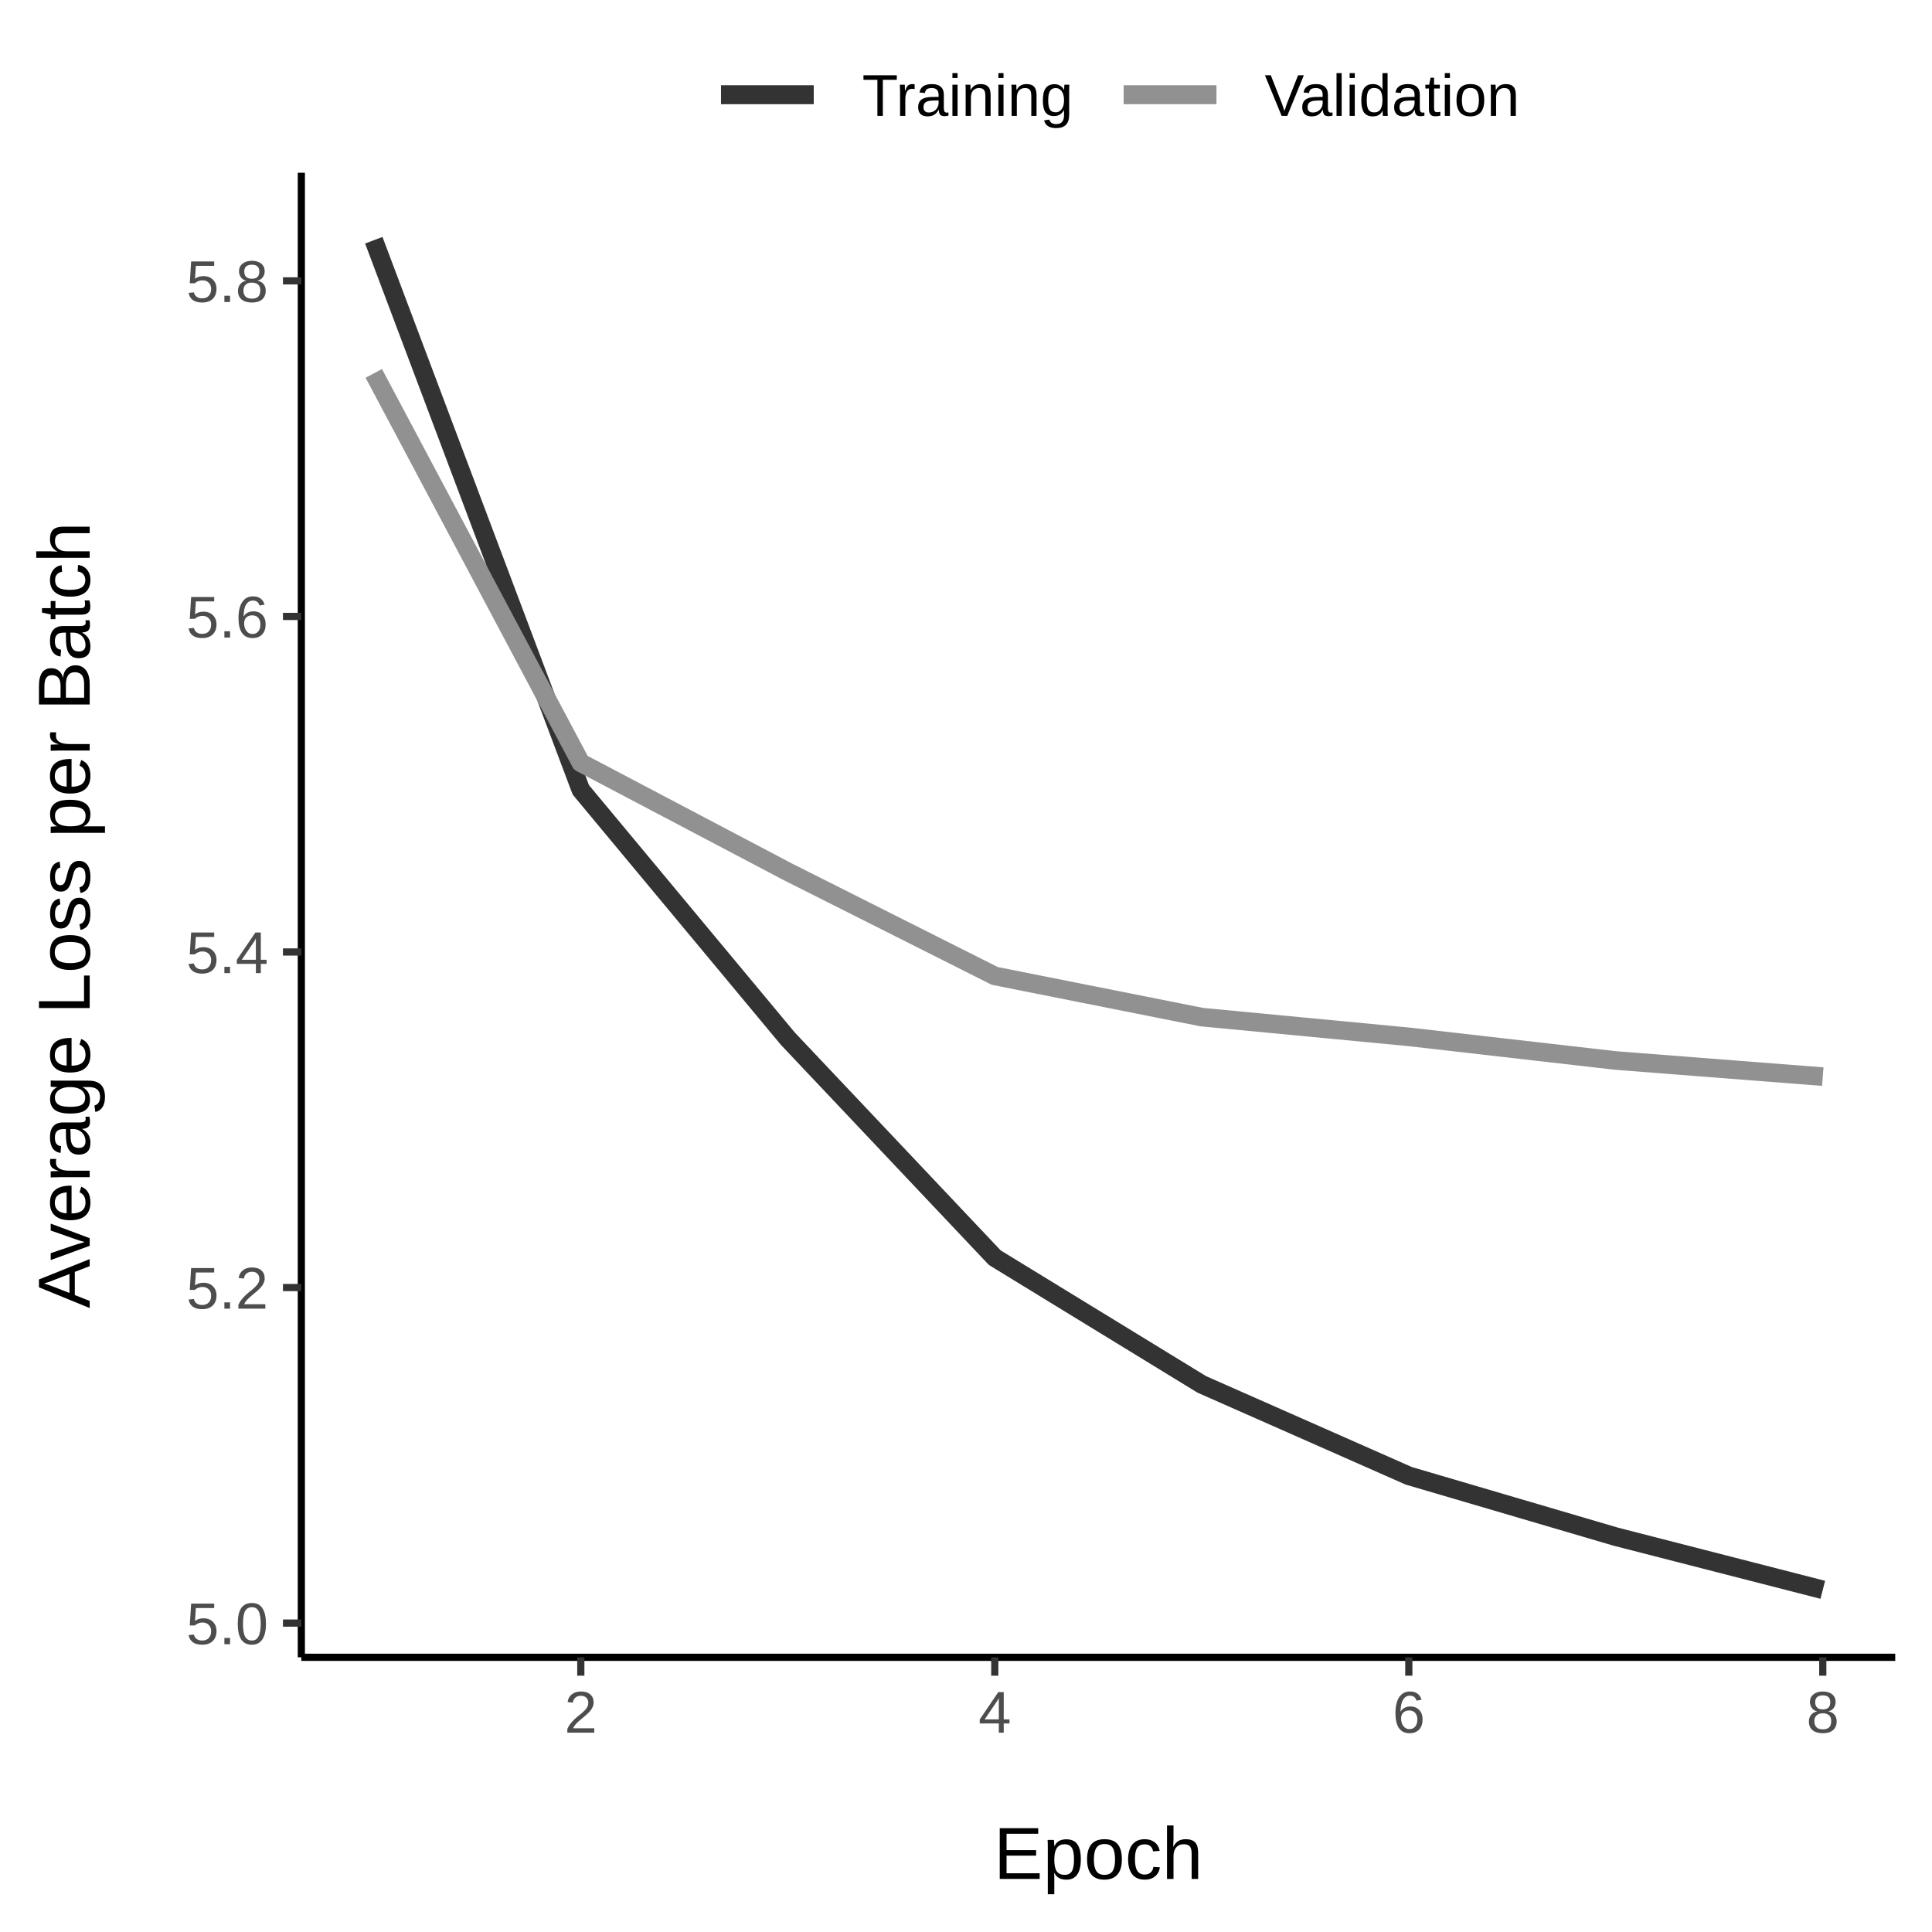
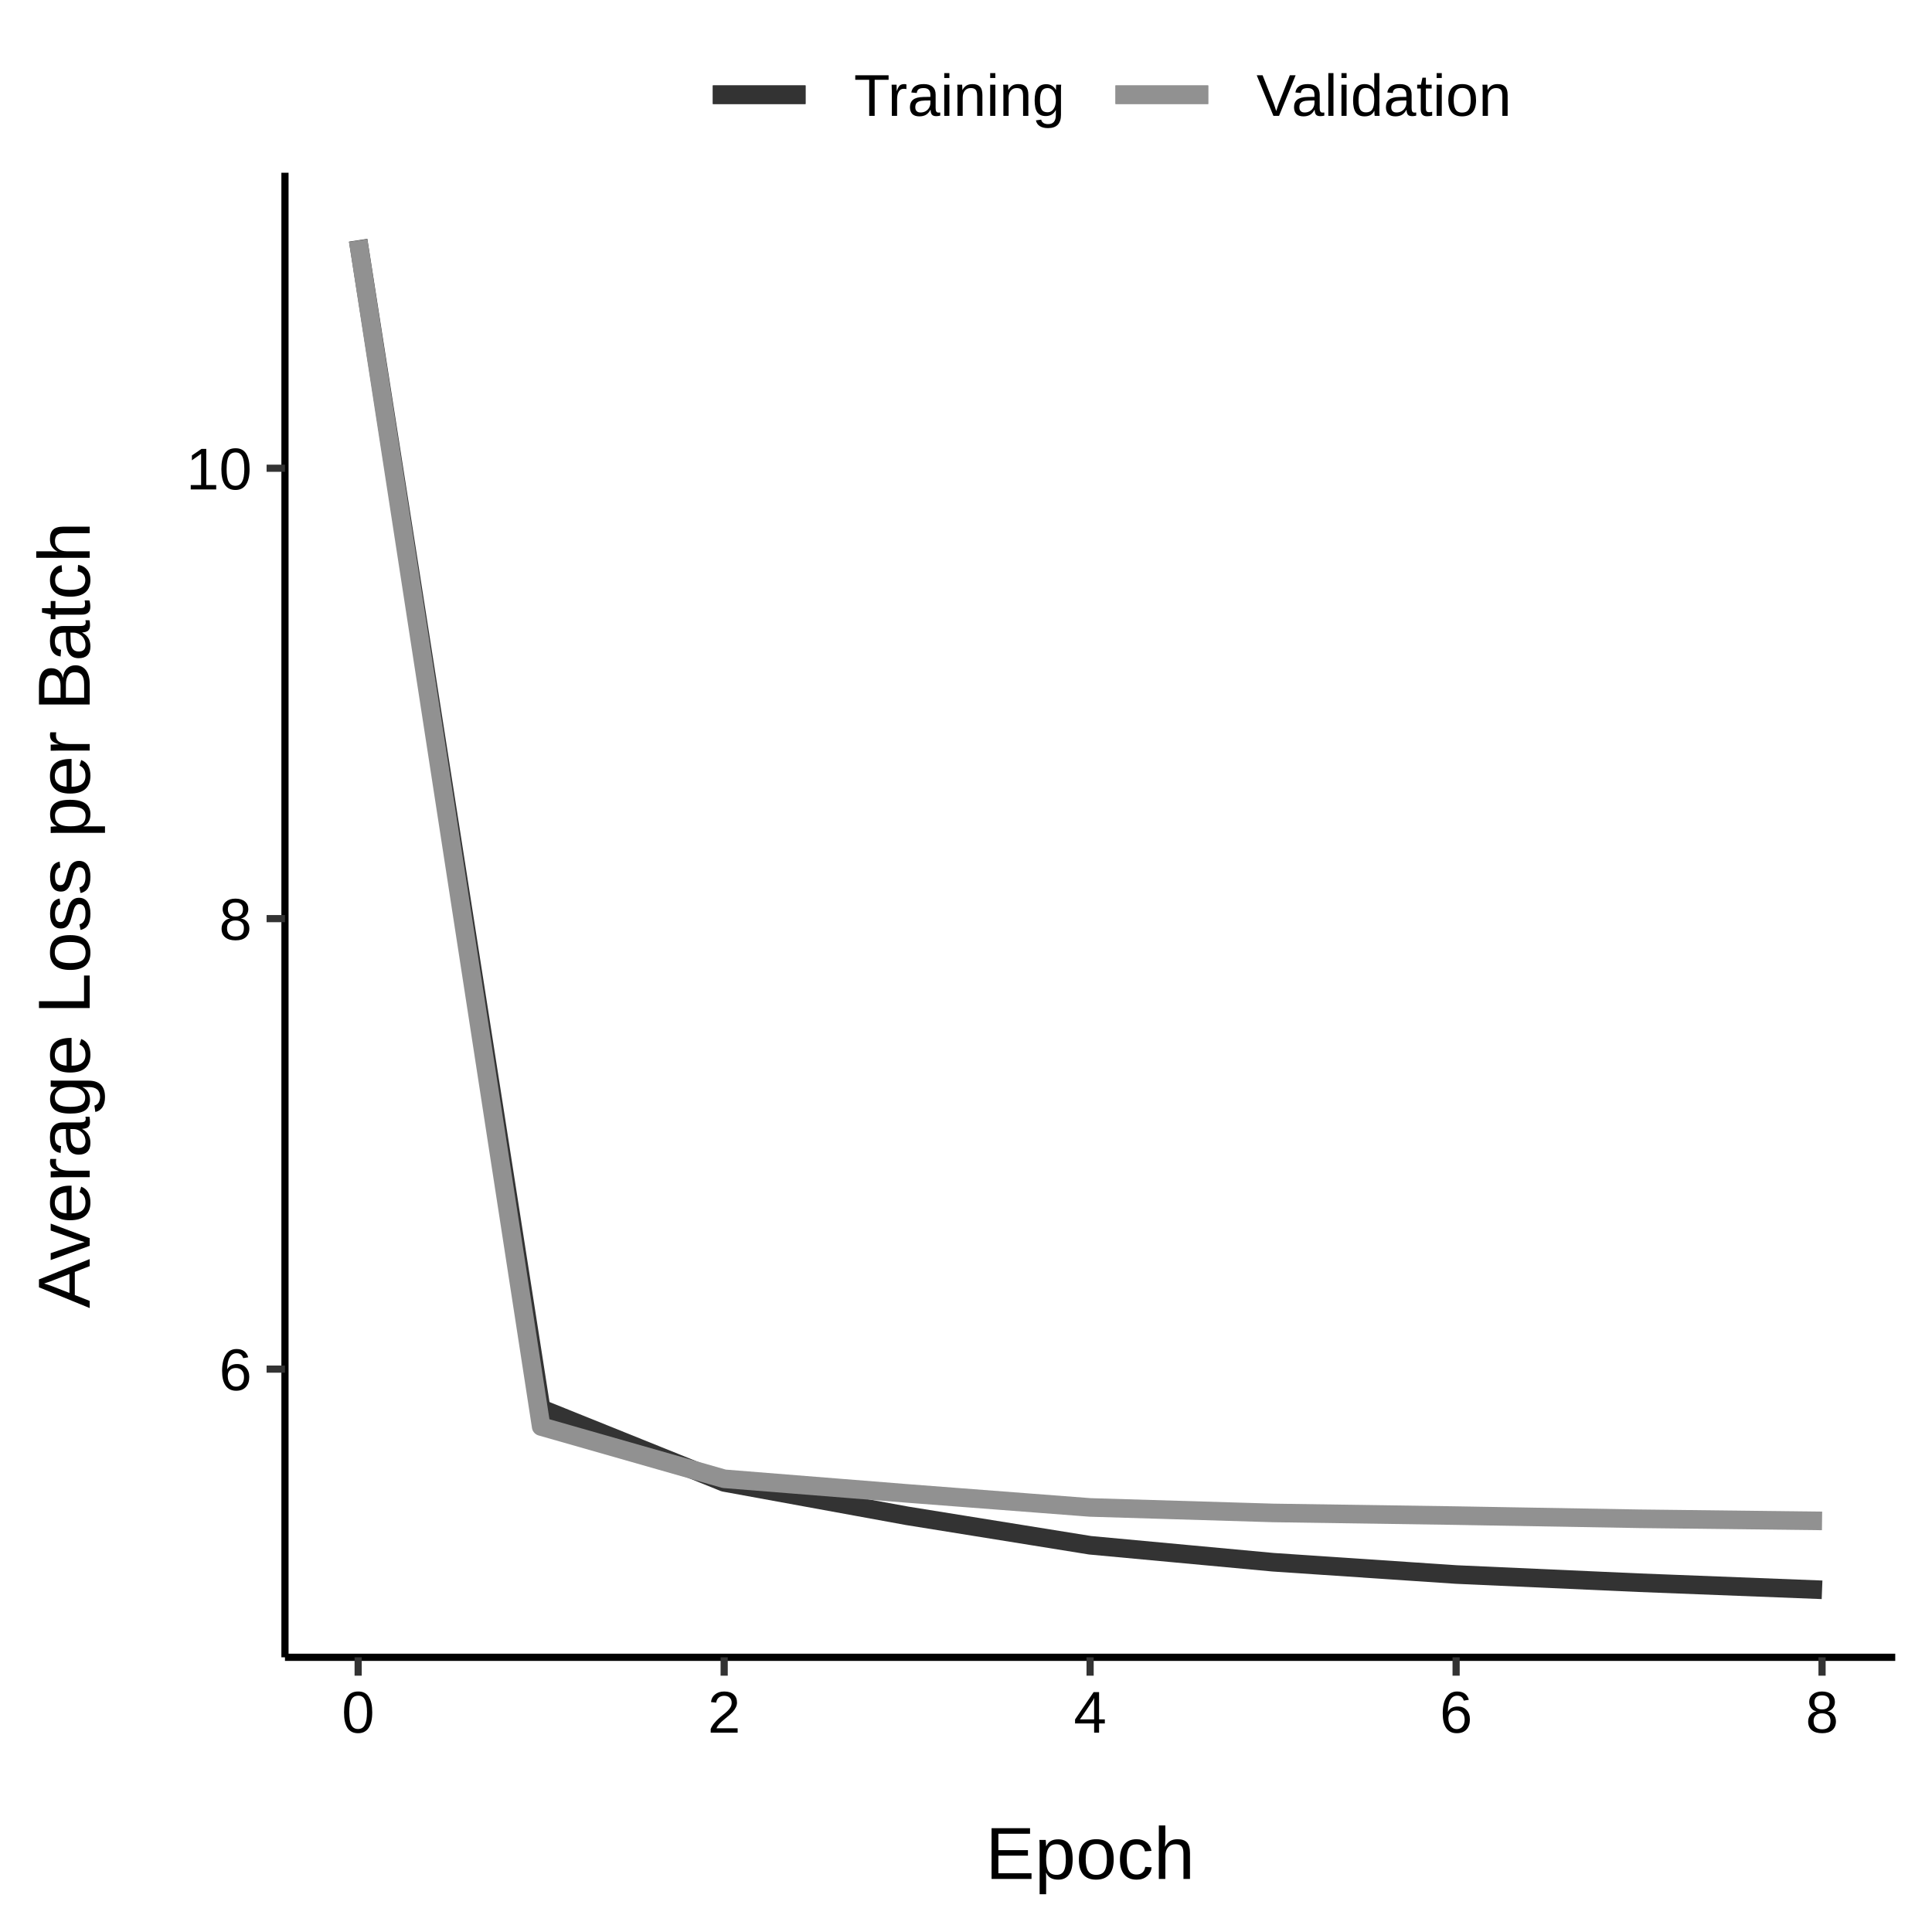
<svg xmlns="http://www.w3.org/2000/svg" class="svglite" width="288.00pt" height="288.00pt" viewBox="0 0 288.00 288.00">
  <defs>
    <style type="text/css">
    .svglite line, .svglite polyline, .svglite polygon, .svglite path, .svglite rect, .svglite circle {
      fill: none;
      stroke: #000000;
      stroke-linecap: round;
      stroke-linejoin: round;
      stroke-miterlimit: 10.00;
    }
    .svglite text {
      white-space: pre;
    }
  </style>
  </defs>
  <rect width="100%" height="100%" style="stroke: none; fill: #FFFFFF;" />
  <defs>
    <clipPath id="cpMC4wMHwyODguMDB8MC4wMHwyODguMDA=">
      <rect x="0.00" y="0.00" width="288.00" height="288.00" />
    </clipPath>
  </defs>
  <g clip-path="url(#cpMC4wMHwyODguMDB8MC4wMHwyODguMDA=)">
-     <rect x="0" y="0.00" width="288.00" height="288.00" style="stroke-width: 1.07; stroke: #FFFFFF; fill: #FFFFFF;" />
+     <rect x="0.00" y="0.00" width="288.00" height="288.00" style="stroke-width: 1.07; stroke: #FFFFFF; fill: #FFFFFF;" />
  </g>
  <defs>
-     <clipPath id="cpNDQuOTJ8MjgyLjUyfDI1Ljc1fDI0Ny4wNQ==">
-       <rect x="44.92" y="25.75" width="237.60" height="221.30" />
+     <clipPath id="cpNDIuNDh8MjgyLjUyfDI1Ljc1fDI0Ny4wNQ==">
+       <rect x="42.48" y="25.75" width="240.04" height="221.30" />
    </clipPath>
  </defs>
-   <g clip-path="url(#cpNDQuOTJ8MjgyLjUyfDI1Ljc1fDI0Ny4wNQ==)">
-     <rect x="44.92" y="25.75" width="237.60" height="221.30" style="stroke-width: 1.07; stroke: none; fill: #FFFFFF;" />
-     <polyline points="44.92,216.94 282.52,216.94 " style="stroke-width: 0.53; stroke: #FFFFFF; stroke-linecap: butt;" />
-     <polyline points="44.92,166.92 282.52,166.92 " style="stroke-width: 0.53; stroke: #FFFFFF; stroke-linecap: butt;" />
-     <polyline points="44.92,116.90 282.52,116.90 " style="stroke-width: 0.53; stroke: #FFFFFF; stroke-linecap: butt;" />
-     <polyline points="44.92,66.88 282.52,66.88 " style="stroke-width: 0.53; stroke: #FFFFFF; stroke-linecap: butt;" />
-     <polyline points="55.72,247.05 55.72,25.75 " style="stroke-width: 0.53; stroke: #FFFFFF; stroke-linecap: butt;" />
-     <polyline points="117.44,247.05 117.44,25.75 " style="stroke-width: 0.53; stroke: #FFFFFF; stroke-linecap: butt;" />
-     <polyline points="179.15,247.05 179.15,25.75 " style="stroke-width: 0.53; stroke: #FFFFFF; stroke-linecap: butt;" />
-     <polyline points="240.86,247.05 240.86,25.75 " style="stroke-width: 0.53; stroke: #FFFFFF; stroke-linecap: butt;" />
-     <polyline points="44.92,241.95 282.52,241.95 " style="stroke-width: 1.07; stroke: #FFFFFF; stroke-linecap: butt;" />
-     <polyline points="44.92,191.93 282.52,191.93 " style="stroke-width: 1.07; stroke: #FFFFFF; stroke-linecap: butt;" />
-     <polyline points="44.92,141.91 282.52,141.91 " style="stroke-width: 1.07; stroke: #FFFFFF; stroke-linecap: butt;" />
-     <polyline points="44.92,91.89 282.52,91.89 " style="stroke-width: 1.07; stroke: #FFFFFF; stroke-linecap: butt;" />
-     <polyline points="44.92,41.87 282.52,41.87 " style="stroke-width: 1.07; stroke: #FFFFFF; stroke-linecap: butt;" />
-     <polyline points="86.58,247.05 86.58,25.75 " style="stroke-width: 1.07; stroke: #FFFFFF; stroke-linecap: butt;" />
-     <polyline points="148.29,247.05 148.29,25.75 " style="stroke-width: 1.07; stroke: #FFFFFF; stroke-linecap: butt;" />
-     <polyline points="210.01,247.05 210.01,25.75 " style="stroke-width: 1.07; stroke: #FFFFFF; stroke-linecap: butt;" />
-     <polyline points="271.72,247.05 271.72,25.75 " style="stroke-width: 1.07; stroke: #FFFFFF; stroke-linecap: butt;" />
-     <polyline points="55.72,35.81 86.58,117.74 117.44,154.83 148.29,187.48 179.15,206.37 210.01,220.00 240.86,229.07 271.72,236.99 " style="stroke-width: 2.77; stroke: #333333; stroke-linecap: butt;" />
-     <polyline points="55.72,55.66 86.58,113.71 117.44,129.96 148.29,145.48 179.15,151.62 210.01,154.56 240.86,158.09 271.72,160.49 " style="stroke-width: 2.77; stroke: #919191; stroke-linecap: butt;" />
+   <g clip-path="url(#cpNDIuNDh8MjgyLjUyfDI1Ljc1fDI0Ny4wNQ==)">
+     <rect x="42.48" y="25.75" width="240.04" height="221.30" style="stroke-width: 1.07; stroke: none; fill: #FFFFFF;" />
+     <polyline points="42.48,237.66 282.52,237.66 " style="stroke-width: 0.53; stroke: #FFFFFF; stroke-linecap: butt;" />
+     <polyline points="42.48,170.51 282.52,170.51 " style="stroke-width: 0.53; stroke: #FFFFFF; stroke-linecap: butt;" />
+     <polyline points="42.48,103.37 282.52,103.37 " style="stroke-width: 0.53; stroke: #FFFFFF; stroke-linecap: butt;" />
+     <polyline points="42.48,36.23 282.52,36.23 " style="stroke-width: 0.53; stroke: #FFFFFF; stroke-linecap: butt;" />
+     <polyline points="80.67,247.05 80.67,25.75 " style="stroke-width: 0.53; stroke: #FFFFFF; stroke-linecap: butt;" />
+     <polyline points="135.22,247.05 135.22,25.75 " style="stroke-width: 0.53; stroke: #FFFFFF; stroke-linecap: butt;" />
+     <polyline points="189.78,247.05 189.78,25.75 " style="stroke-width: 0.53; stroke: #FFFFFF; stroke-linecap: butt;" />
+     <polyline points="244.33,247.05 244.33,25.75 " style="stroke-width: 0.53; stroke: #FFFFFF; stroke-linecap: butt;" />
+     <polyline points="42.48,204.09 282.52,204.09 " style="stroke-width: 1.07; stroke: #FFFFFF; stroke-linecap: butt;" />
+     <polyline points="42.48,136.94 282.52,136.94 " style="stroke-width: 1.07; stroke: #FFFFFF; stroke-linecap: butt;" />
+     <polyline points="42.48,69.80 282.52,69.80 " style="stroke-width: 1.07; stroke: #FFFFFF; stroke-linecap: butt;" />
+     <polyline points="53.39,247.05 53.39,25.75 " style="stroke-width: 1.07; stroke: #FFFFFF; stroke-linecap: butt;" />
+     <polyline points="107.95,247.05 107.95,25.75 " style="stroke-width: 1.07; stroke: #FFFFFF; stroke-linecap: butt;" />
+     <polyline points="162.50,247.05 162.50,25.75 " style="stroke-width: 1.07; stroke: #FFFFFF; stroke-linecap: butt;" />
+     <polyline points="217.06,247.05 217.06,25.75 " style="stroke-width: 1.07; stroke: #FFFFFF; stroke-linecap: butt;" />
+     <polyline points="271.61,247.05 271.61,25.75 " style="stroke-width: 1.07; stroke: #FFFFFF; stroke-linecap: butt;" />
+     <polyline points="53.39,35.81 80.67,209.99 107.95,220.98 135.22,225.96 162.50,230.35 189.78,232.88 217.06,234.71 244.33,235.93 271.61,236.99 " style="stroke-width: 2.77; stroke: #333333; stroke-linecap: butt;" />
+     <polyline points="53.39,35.85 80.67,212.65 107.95,220.44 135.22,222.62 162.50,224.71 189.78,225.53 217.06,225.93 244.33,226.40 271.61,226.72 " style="stroke-width: 2.77; stroke: #919191; stroke-linecap: butt;" />
  </g>
  <g clip-path="url(#cpMC4wMHwyODguMDB8MC4wMHwyODguMDA=)">
-     <polyline points="44.92,247.05 44.92,25.75 " style="stroke-width: 1.07; stroke-linecap: butt;" />
-     <text x="39.99" y="245.10" text-anchor="end" style="font-size: 8.80px;fill: #4D4D4D; font-family: &quot;Arial&quot;;" textLength="12.23px" lengthAdjust="spacingAndGlyphs">5.0</text>
-     <text x="39.99" y="195.08" text-anchor="end" style="font-size: 8.80px;fill: #4D4D4D; font-family: &quot;Arial&quot;;" textLength="12.23px" lengthAdjust="spacingAndGlyphs">5.2</text>
-     <text x="39.99" y="145.06" text-anchor="end" style="font-size: 8.80px;fill: #4D4D4D; font-family: &quot;Arial&quot;;" textLength="12.23px" lengthAdjust="spacingAndGlyphs">5.4</text>
-     <text x="39.99" y="95.04" text-anchor="end" style="font-size: 8.80px;fill: #4D4D4D; font-family: &quot;Arial&quot;;" textLength="12.23px" lengthAdjust="spacingAndGlyphs">5.6</text>
-     <text x="39.99" y="45.02" text-anchor="end" style="font-size: 8.80px;fill: #4D4D4D; font-family: &quot;Arial&quot;;" textLength="12.23px" lengthAdjust="spacingAndGlyphs">5.8</text>
-     <polyline points="42.18,241.95 44.92,241.95 " style="stroke-width: 1.07; stroke: #333333; stroke-linecap: butt;" />
-     <polyline points="42.18,191.93 44.92,191.93 " style="stroke-width: 1.07; stroke: #333333; stroke-linecap: butt;" />
-     <polyline points="42.18,141.91 44.92,141.91 " style="stroke-width: 1.07; stroke: #333333; stroke-linecap: butt;" />
-     <polyline points="42.18,91.89 44.92,91.89 " style="stroke-width: 1.07; stroke: #333333; stroke-linecap: butt;" />
-     <polyline points="42.18,41.87 44.92,41.87 " style="stroke-width: 1.07; stroke: #333333; stroke-linecap: butt;" />
-     <polyline points="44.92,247.05 282.52,247.05 " style="stroke-width: 1.07; stroke-linecap: butt;" />
-     <polyline points="86.58,249.79 86.58,247.05 " style="stroke-width: 1.07; stroke: #333333; stroke-linecap: butt;" />
-     <polyline points="148.29,249.79 148.29,247.05 " style="stroke-width: 1.07; stroke: #333333; stroke-linecap: butt;" />
-     <polyline points="210.01,249.79 210.01,247.05 " style="stroke-width: 1.07; stroke: #333333; stroke-linecap: butt;" />
-     <polyline points="271.72,249.79 271.72,247.05 " style="stroke-width: 1.07; stroke: #333333; stroke-linecap: butt;" />
-     <text x="86.58" y="258.29" text-anchor="middle" style="font-size: 8.80px;fill: #4D4D4D; font-family: &quot;Arial&quot;;" textLength="4.90px" lengthAdjust="spacingAndGlyphs">2</text>
-     <text x="148.29" y="258.29" text-anchor="middle" style="font-size: 8.80px;fill: #4D4D4D; font-family: &quot;Arial&quot;;" textLength="4.90px" lengthAdjust="spacingAndGlyphs">4</text>
-     <text x="210.01" y="258.29" text-anchor="middle" style="font-size: 8.80px;fill: #4D4D4D; font-family: &quot;Arial&quot;;" textLength="4.90px" lengthAdjust="spacingAndGlyphs">6</text>
-     <text x="271.72" y="258.29" text-anchor="middle" style="font-size: 8.80px;fill: #4D4D4D; font-family: &quot;Arial&quot;;" textLength="4.90px" lengthAdjust="spacingAndGlyphs">8</text>
-     <text x="163.72" y="280.09" text-anchor="middle" style="font-size: 11.00px; font-family: &quot;Arial&quot;;" textLength="31.20px" lengthAdjust="spacingAndGlyphs">Epoch</text>
+     <polyline points="42.48,247.05 42.48,25.75 " style="stroke-width: 1.07; stroke-linecap: butt;" />
+     <text x="37.55" y="207.24" text-anchor="end" style="font-size: 8.80px; font-family: &quot;Arial&quot;;" textLength="4.90px" lengthAdjust="spacingAndGlyphs">6</text>
+     <text x="37.55" y="140.10" text-anchor="end" style="font-size: 8.80px; font-family: &quot;Arial&quot;;" textLength="4.90px" lengthAdjust="spacingAndGlyphs">8</text>
+     <text x="37.55" y="72.96" text-anchor="end" style="font-size: 8.80px; font-family: &quot;Arial&quot;;" textLength="9.79px" lengthAdjust="spacingAndGlyphs">10</text>
+     <polyline points="39.74,204.09 42.48,204.09 " style="stroke-width: 1.07; stroke: #333333; stroke-linecap: butt;" />
+     <polyline points="39.74,136.94 42.48,136.94 " style="stroke-width: 1.07; stroke: #333333; stroke-linecap: butt;" />
+     <polyline points="39.74,69.80 42.48,69.80 " style="stroke-width: 1.07; stroke: #333333; stroke-linecap: butt;" />
+     <polyline points="42.48,247.05 282.52,247.05 " style="stroke-width: 1.07; stroke-linecap: butt;" />
+     <polyline points="53.39,249.79 53.39,247.05 " style="stroke-width: 1.07; stroke: #333333; stroke-linecap: butt;" />
+     <polyline points="107.95,249.79 107.95,247.05 " style="stroke-width: 1.07; stroke: #333333; stroke-linecap: butt;" />
+     <polyline points="162.50,249.79 162.50,247.05 " style="stroke-width: 1.07; stroke: #333333; stroke-linecap: butt;" />
+     <polyline points="217.06,249.79 217.06,247.05 " style="stroke-width: 1.07; stroke: #333333; stroke-linecap: butt;" />
+     <polyline points="271.61,249.79 271.61,247.05 " style="stroke-width: 1.07; stroke: #333333; stroke-linecap: butt;" />
+     <text x="53.39" y="258.29" text-anchor="middle" style="font-size: 8.80px; font-family: &quot;Arial&quot;;" textLength="4.90px" lengthAdjust="spacingAndGlyphs">0</text>
+     <text x="107.95" y="258.29" text-anchor="middle" style="font-size: 8.80px; font-family: &quot;Arial&quot;;" textLength="4.90px" lengthAdjust="spacingAndGlyphs">2</text>
+     <text x="162.50" y="258.29" text-anchor="middle" style="font-size: 8.80px; font-family: &quot;Arial&quot;;" textLength="4.90px" lengthAdjust="spacingAndGlyphs">4</text>
+     <text x="217.06" y="258.29" text-anchor="middle" style="font-size: 8.80px; font-family: &quot;Arial&quot;;" textLength="4.90px" lengthAdjust="spacingAndGlyphs">6</text>
+     <text x="271.61" y="258.29" text-anchor="middle" style="font-size: 8.80px; font-family: &quot;Arial&quot;;" textLength="4.90px" lengthAdjust="spacingAndGlyphs">8</text>
+     <text x="162.50" y="280.09" text-anchor="middle" style="font-size: 11.00px; font-family: &quot;Arial&quot;;" textLength="31.20px" lengthAdjust="spacingAndGlyphs">Epoch</text>
    <text transform="translate(13.37,136.40) rotate(-90)" text-anchor="middle" style="font-size: 11.00px; font-family: &quot;Arial&quot;;" textLength="117.42px" lengthAdjust="spacingAndGlyphs">Average Loss per Batch</text>
-     <rect x="100.27" y="5.48" width="126.91" height="9.31" style="stroke-width: 1.07; stroke: none; fill: #FFFFFF;" />
-     <rect x="105.75" y="5.48" width="17.28" height="17.28" style="stroke-width: 1.07; stroke: none; fill: #FFFFFF;" />
-     <line x1="107.48" y1="14.12" x2="121.30" y2="14.12" style="stroke-width: 2.77; stroke: #333333; stroke-linecap: butt;" />
-     <line x1="107.48" y1="14.12" x2="121.30" y2="14.12" style="stroke-width: 2.77; stroke: #333333; stroke-linecap: butt;" />
-     <rect x="165.77" y="5.48" width="17.28" height="17.28" style="stroke-width: 1.07; stroke: none; fill: #FFFFFF;" />
-     <line x1="167.50" y1="14.12" x2="181.33" y2="14.12" style="stroke-width: 2.77; stroke: #919191; stroke-linecap: butt;" />
-     <line x1="167.50" y1="14.12" x2="181.33" y2="14.12" style="stroke-width: 2.77; stroke: #919191; stroke-linecap: butt;" />
-     <text x="128.51" y="17.27" style="font-size: 8.80px; font-family: &quot;Arial&quot;;" textLength="31.79px" lengthAdjust="spacingAndGlyphs">Training</text>
-     <text x="188.53" y="17.27" style="font-size: 8.80px; font-family: &quot;Arial&quot;;" textLength="38.64px" lengthAdjust="spacingAndGlyphs">Validation</text>
+     <rect x="99.05" y="5.48" width="126.91" height="9.31" style="stroke-width: 1.07; stroke: none; fill: #FFFFFF;" />
+     <rect x="104.53" y="5.48" width="17.28" height="17.28" style="stroke-width: 1.07; stroke: none; fill: #FFFFFF;" />
+     <line x1="106.26" y1="14.12" x2="120.08" y2="14.12" style="stroke-width: 2.77; stroke: #333333; stroke-linecap: butt;" />
+     <line x1="106.26" y1="14.12" x2="120.08" y2="14.12" style="stroke-width: 2.77; stroke: #333333; stroke-linecap: butt;" />
+     <rect x="164.55" y="5.48" width="17.28" height="17.28" style="stroke-width: 1.07; stroke: none; fill: #FFFFFF;" />
+     <line x1="166.28" y1="14.12" x2="180.11" y2="14.12" style="stroke-width: 2.77; stroke: #919191; stroke-linecap: butt;" />
+     <line x1="166.28" y1="14.12" x2="180.11" y2="14.12" style="stroke-width: 2.77; stroke: #919191; stroke-linecap: butt;" />
+     <text x="127.29" y="17.27" style="font-size: 8.80px; font-family: &quot;Arial&quot;;" textLength="31.79px" lengthAdjust="spacingAndGlyphs">Training</text>
+     <text x="187.31" y="17.27" style="font-size: 8.80px; font-family: &quot;Arial&quot;;" textLength="38.64px" lengthAdjust="spacingAndGlyphs">Validation</text>
  </g>
</svg>
